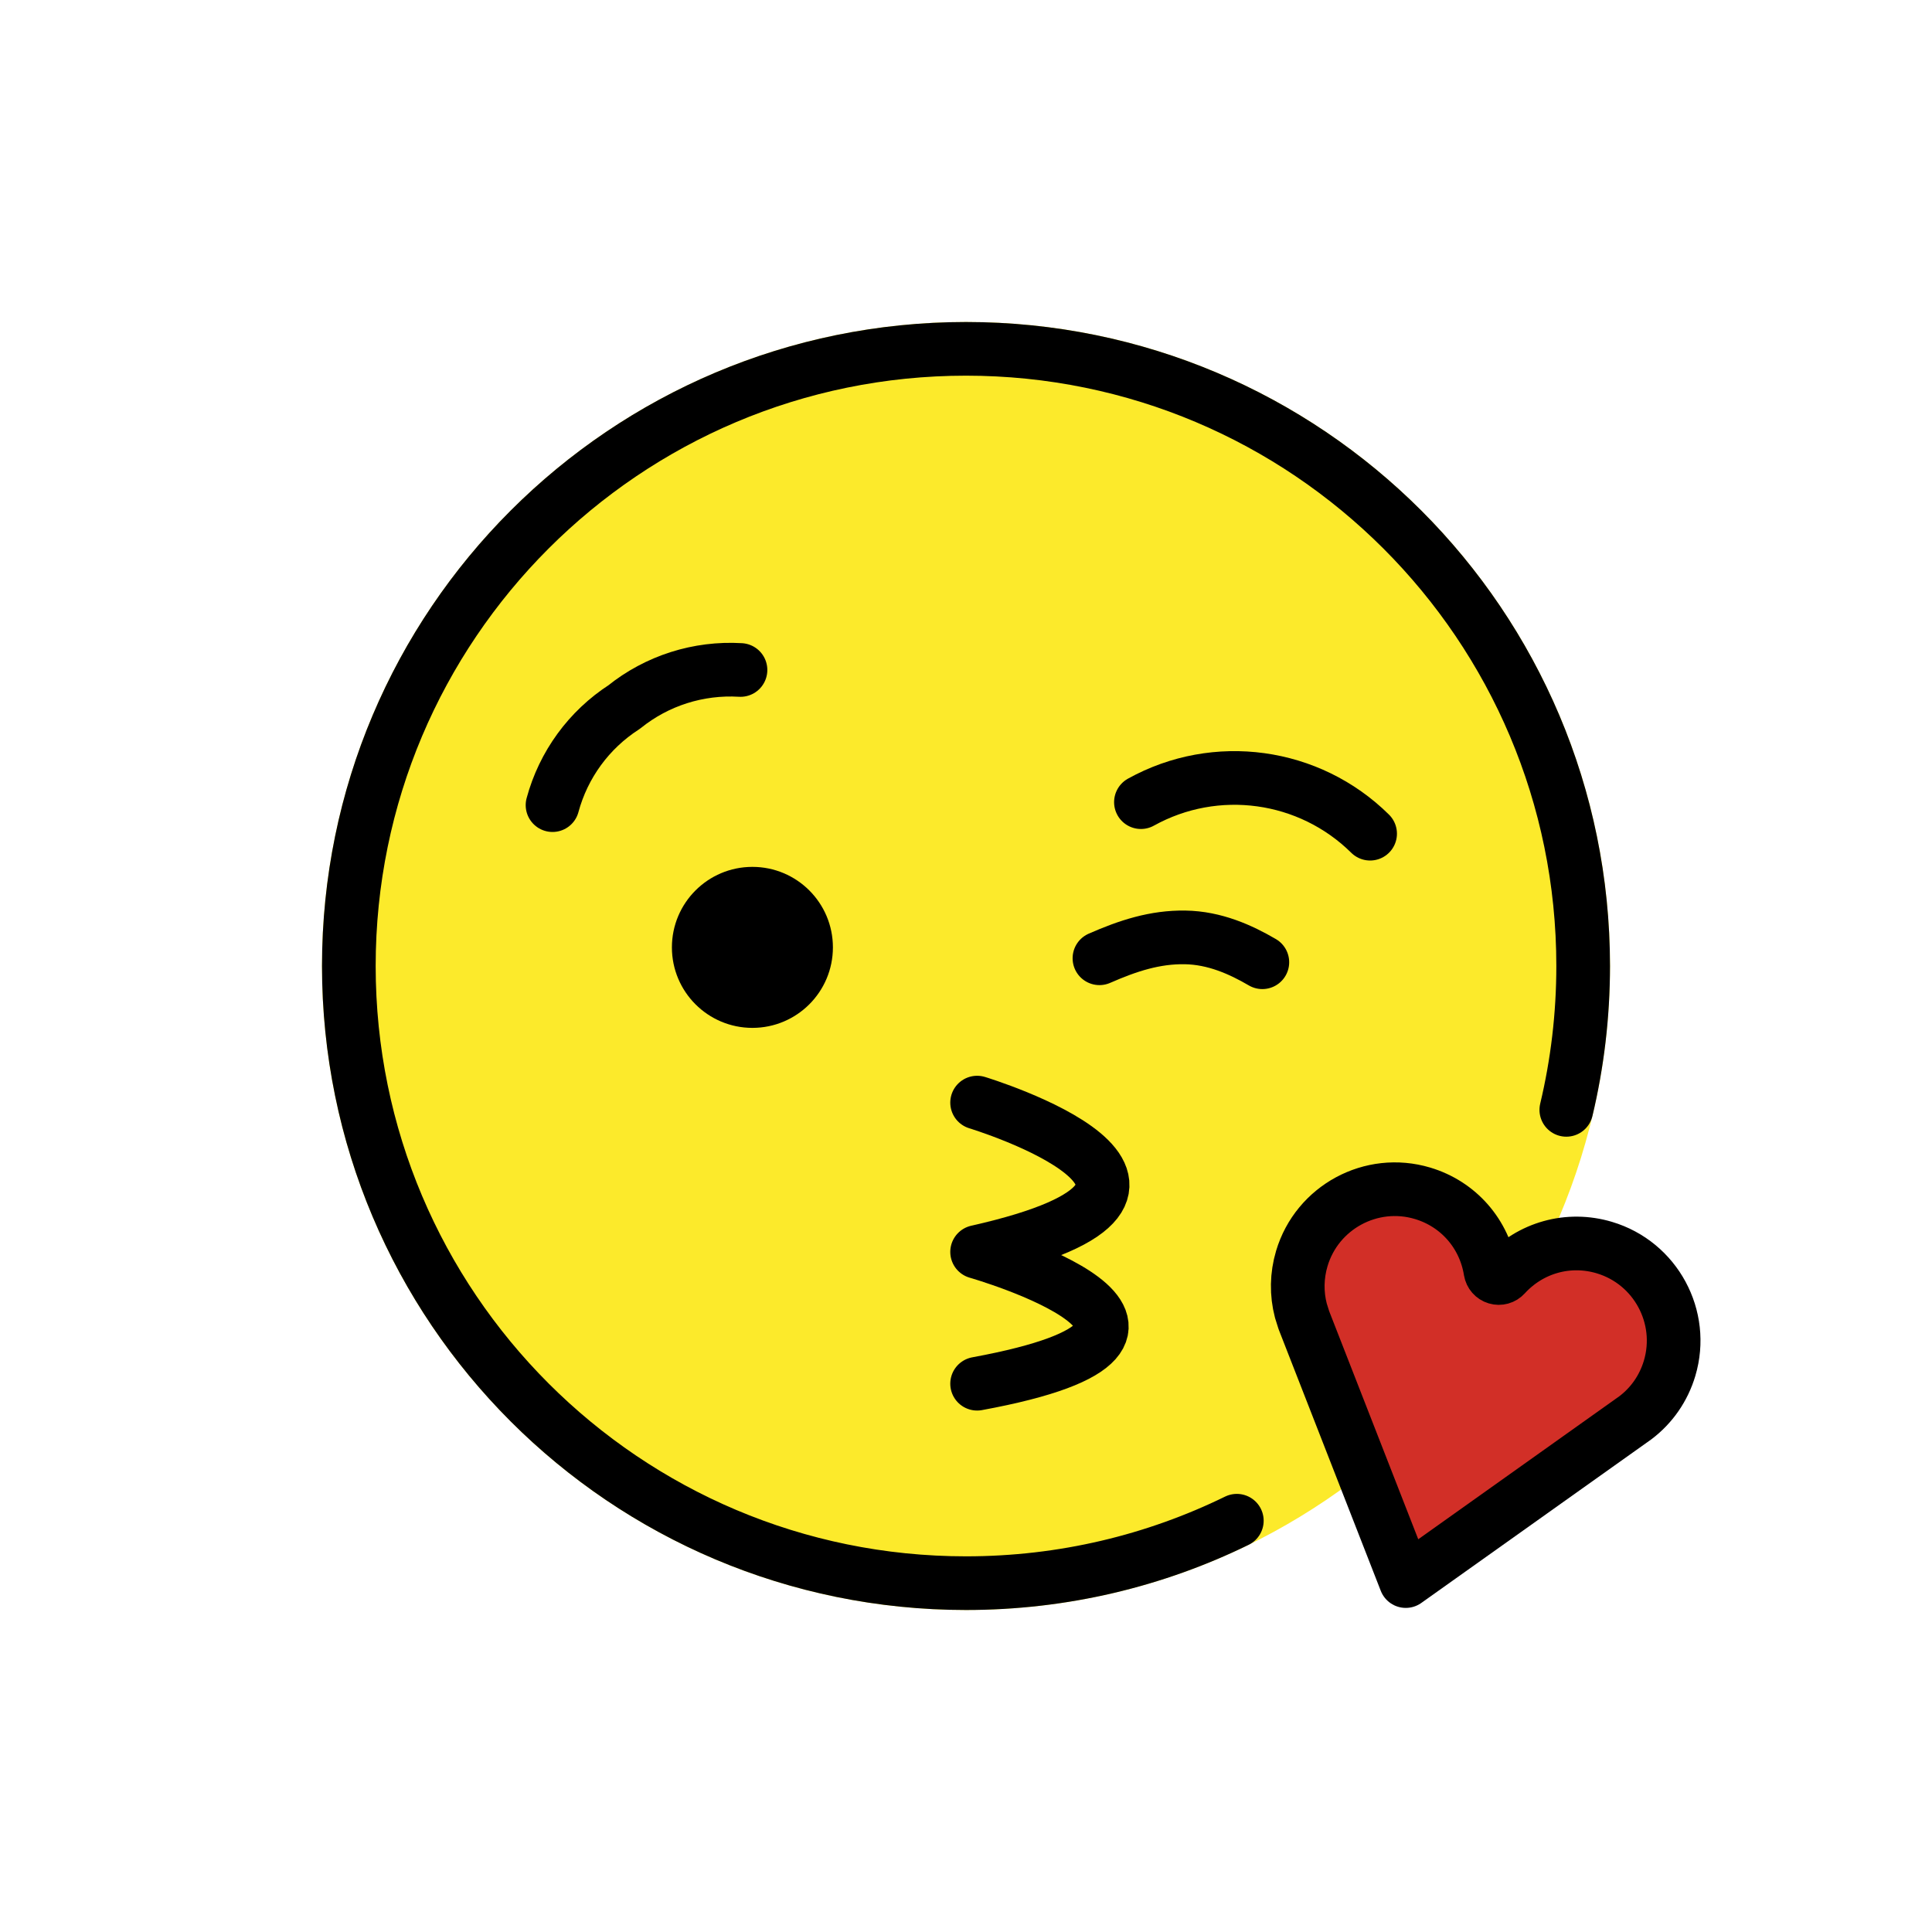
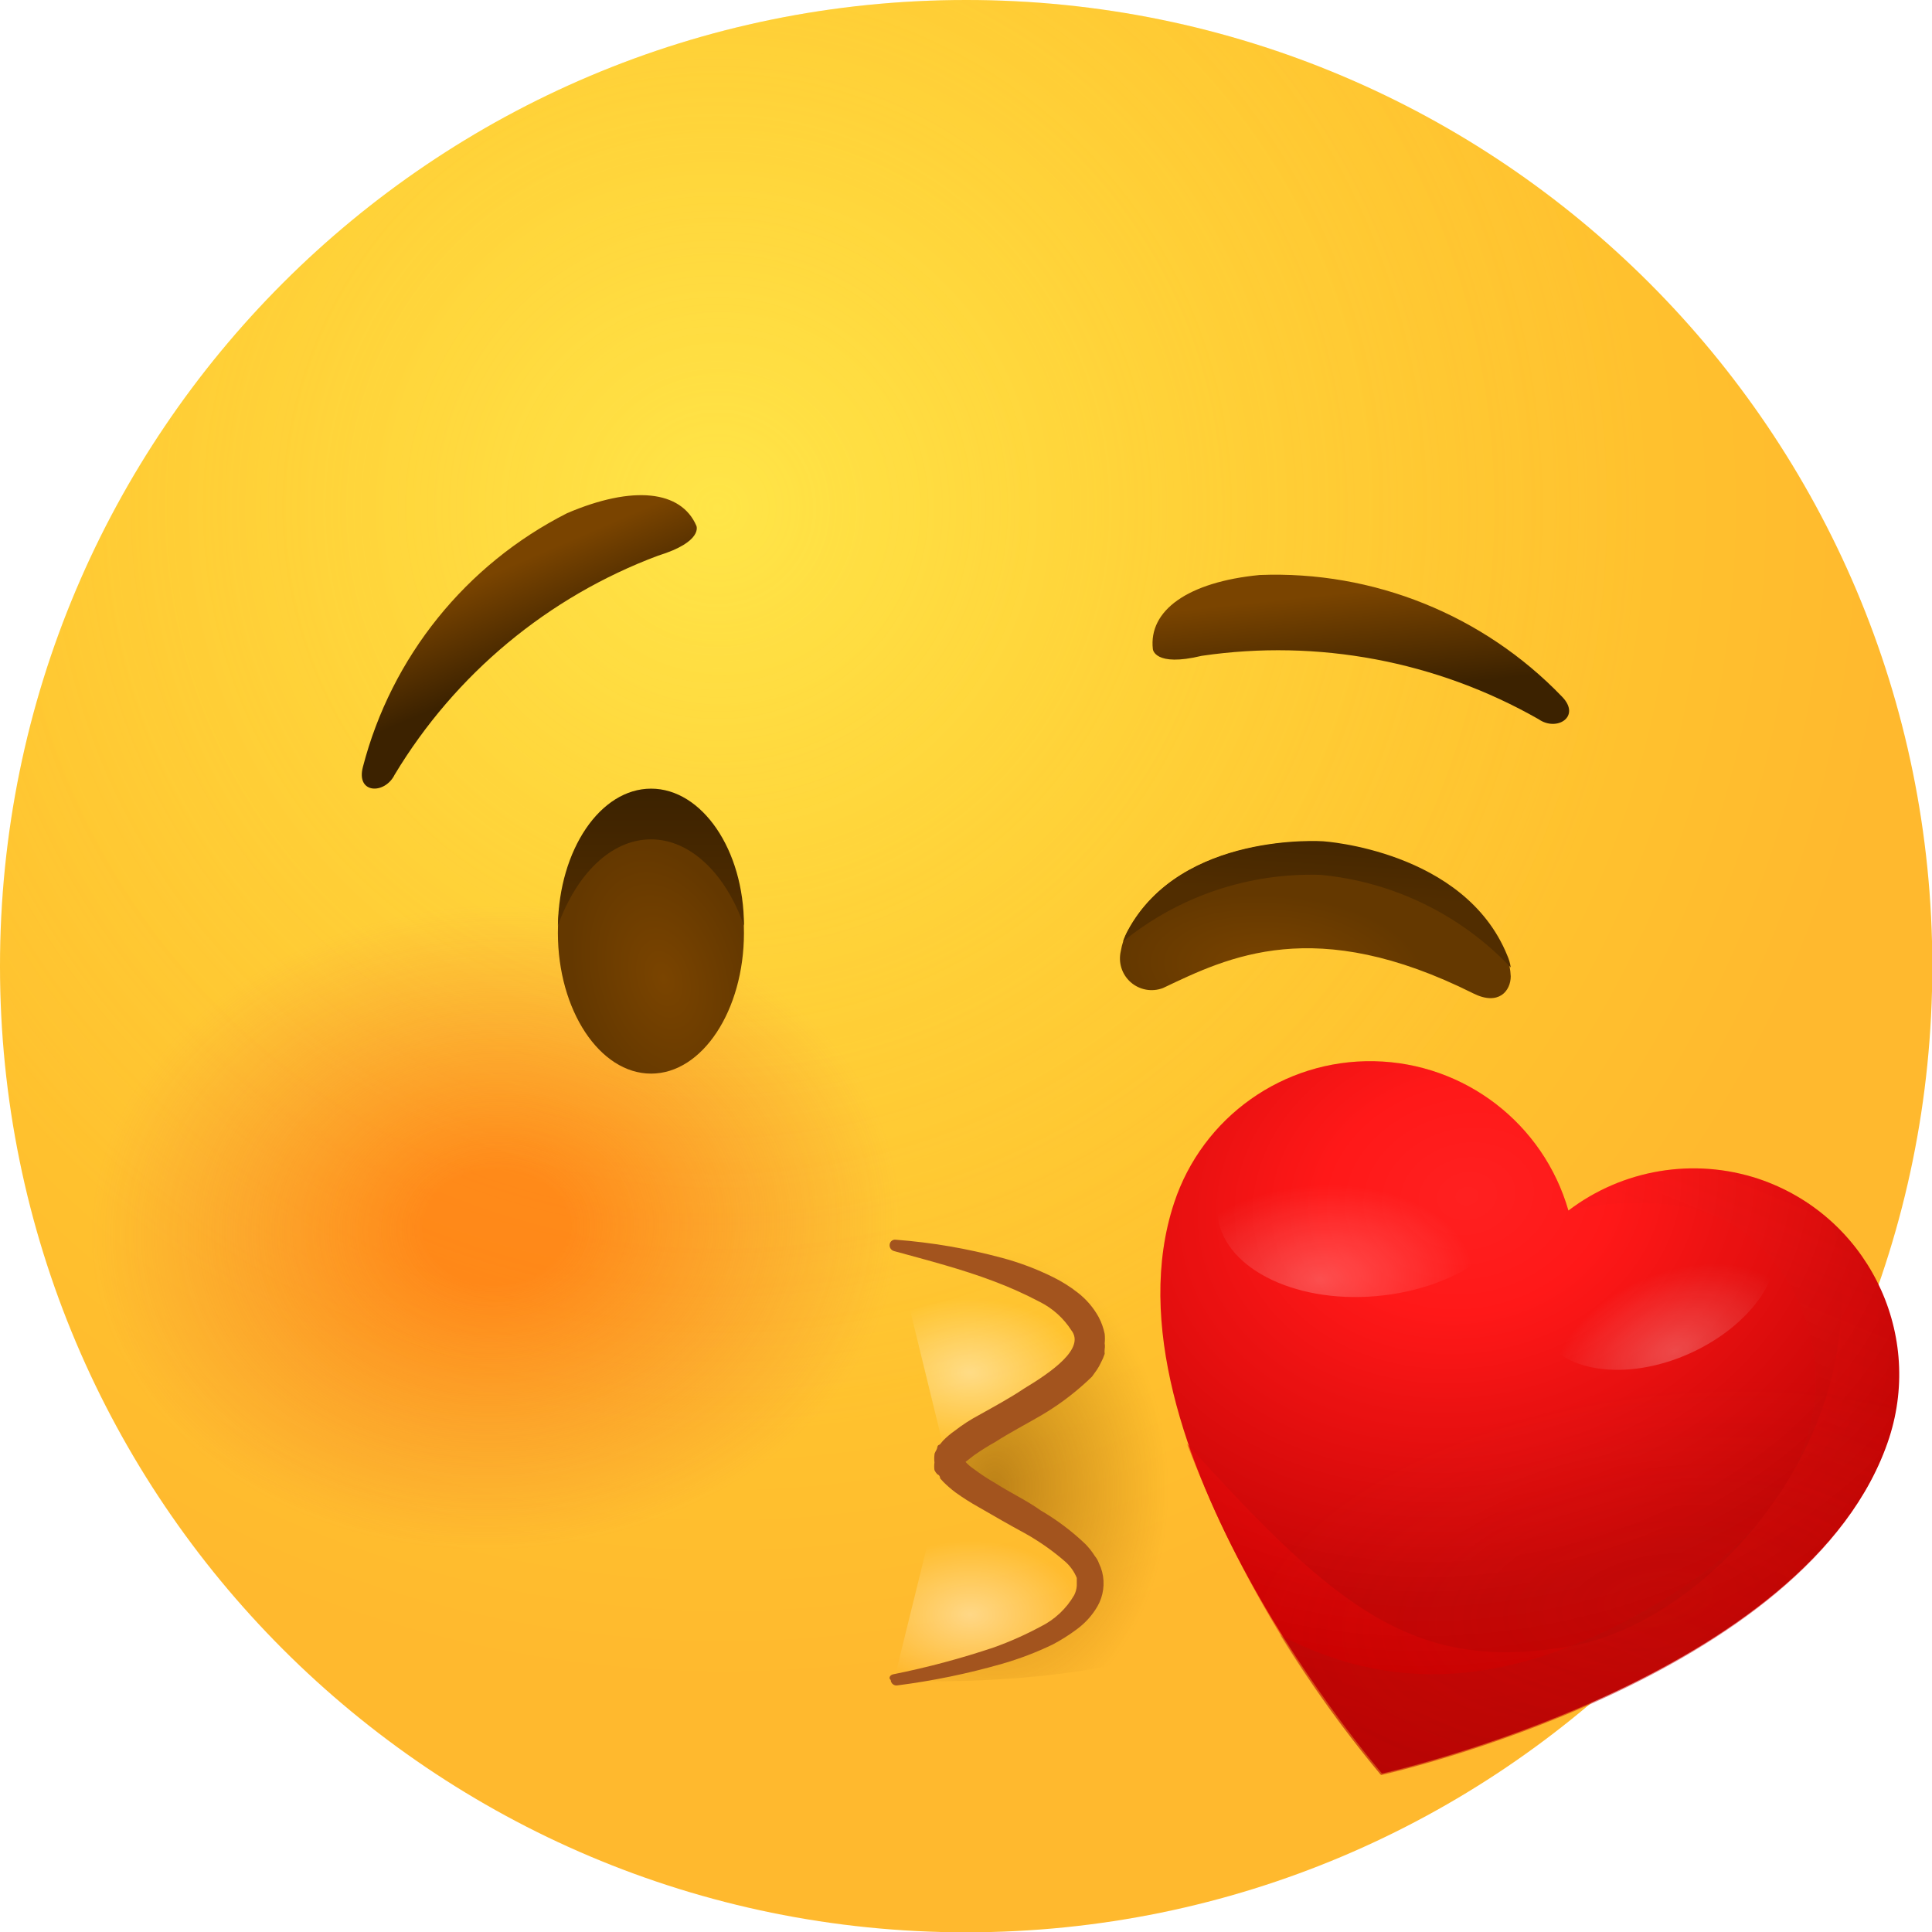
- <svg xmlns="http://www.w3.org/2000/svg" id="emoji" viewBox="0 0 72 72">
-   <g id="color">
-     <circle cx="36" cy="36" r="24" fill="#FCEA2B" />
-     <path fill="#D22F27" d="M53.013,44.47c-1.91-0.57-3.928,0.52-4.498,2.43c-0.19,0.636-0.202,1.31-0.034,1.948 l0.111,0.352l3.797,9.722l8.557-6.086c0.61-0.461,1.053-1.101,1.275-1.843c0.57-1.91-0.52-3.928-2.431-4.499 c-1.338-0.4-2.758-0.004-3.704,1.032c-0.081,0.089-0.206,0.124-0.321,0.089 c-0.115-0.034-0.2-0.132-0.22-0.251C55.322,45.979,54.352,44.87,53.013,44.47z" />
+ <svg xmlns="http://www.w3.org/2000/svg" xmlns:xlink="http://www.w3.org/1999/xlink" viewBox="0 0 60.95 60.95">
+   <defs>
+     <style>.a{fill:url(#a);}.b,.c,.p,.q,.r{opacity:0.5;}.b,.c,.l,.m,.p,.q,.r,.s,.t,.u{isolation:isolate;}.b{fill:url(#b);}.c{fill:url(#c);}.d{fill:url(#d);}.e{fill:url(#e);}.f{fill:url(#f);}.g{fill:url(#g);}.h{fill:url(#h);}.i{fill:url(#i);}.j{fill:url(#j);}.k,.l,.m{opacity:0.75;}.l{fill:url(#k);}.m{fill:url(#l);}.n{fill:#a3541e;}.o{fill:url(#m);}.p{fill:url(#n);}.q{fill:url(#o);}.r{fill:url(#p);}.s,.t{opacity:0.24;}.s{fill:url(#q);}.t{fill:url(#r);}.u{opacity:0.32;fill:url(#s);}</style>
+     <radialGradient id="a" cx="-407.6" cy="411.78" r="1" gradientTransform="matrix(36.77, 0, 0, -36.77, 15019.79, 15166.97)" gradientUnits="userSpaceOnUse">
+       <stop offset="0" stop-color="#ffe030" />
+       <stop offset="1" stop-color="#ffb92e" />
+     </radialGradient>
+     <radialGradient id="b" cx="-404.51" cy="409.28" r="1" gradientTransform="matrix(28.93, 0, 0, -28.93, 11734.62, 11866.12)" gradientUnits="userSpaceOnUse">
+       <stop offset="0" stop-color="#ffea5f" />
+       <stop offset="1" stop-color="#ffbc47" stop-opacity="0" />
+     </radialGradient>
+     <radialGradient id="c" cx="-387.63" cy="385.62" r="1" gradientTransform="matrix(12.8, -0.62, -0.49, -10.13, 5175.68, 3714.19)" gradientUnits="userSpaceOnUse">
+       <stop offset="0" stop-color="#ff4c00" />
+       <stop offset="0.15" stop-color="#ff4c00" />
+       <stop offset="0.18" stop-color="#ff4c00" />
+       <stop offset="0.4" stop-color="#fb4c0b" stop-opacity="0.73" />
+       <stop offset="0.78" stop-color="#ef4b27" stop-opacity="0.27" />
+       <stop offset="1" stop-color="#e74a3a" stop-opacity="0" />
+     </radialGradient>
+     <linearGradient id="d" x1="26.39" y1="51.47" x2="25.12" y2="54.42" gradientTransform="matrix(1, 0, 0, -1, 0, 82)" gradientUnits="userSpaceOnUse">
+       <stop offset="0" stop-color="#3c2200" />
+       <stop offset="1" stop-color="#7a4400" />
+     </linearGradient>
+     <radialGradient id="e" cx="-316.32" cy="531.63" r="1" gradientTransform="matrix(1.2, 4.14, 2.68, -0.77, -1014.73, 1759.31)" gradientUnits="userSpaceOnUse">
+       <stop offset="0" stop-color="#7a4400" />
+       <stop offset="1" stop-color="#643800" />
+     </radialGradient>
+     <linearGradient id="f" x1="30.06" y1="47.5" x2="30.06" y2="43.37" gradientTransform="matrix(1, 0, 0, -1, 0, 82)" gradientUnits="userSpaceOnUse">
+       <stop offset="0" stop-color="#3c2200" />
+       <stop offset="1" stop-color="#512d00" />
+     </linearGradient>
+     <linearGradient id="g" x1="52.5" y1="50.61" x2="52.16" y2="53.81" xlink:href="#d" />
+     <radialGradient id="h" cx="-373.35" cy="495.78" r="1" gradientTransform="matrix(0.11, 7.55, 5.54, -0.08, -2664.67, 2914.85)" gradientUnits="userSpaceOnUse">
+       <stop offset="0" stop-color="#7a4400" stop-opacity="0.5" />
+       <stop offset="0.58" stop-color="#894d00" stop-opacity="0.21" />
+       <stop offset="0.99" stop-color="#975500" stop-opacity="0" />
+     </radialGradient>
+     <radialGradient id="i" cx="-327.21" cy="286.74" r="1" gradientTransform="matrix(4.79, 0.31, 0.15, -2.31, 1573.96, 803.86)" xlink:href="#e" />
+     <linearGradient id="j" x1="51.35" y1="47.33" x2="51.16" y2="44.24" xlink:href="#f" />
+     <radialGradient id="k" cx="-301.82" cy="276.34" r="1" gradientTransform="matrix(3.58, 0, 0, -2.34, 1120.64, 699.45)" gradientUnits="userSpaceOnUse">
+       <stop offset="0" stop-color="#fff" stop-opacity="0.75" />
+       <stop offset="1" stop-color="#fff" stop-opacity="0" />
+     </radialGradient>
+     <radialGradient id="l" cx="-301.82" cy="276.34" r="1" gradientTransform="matrix(3.58, 0, 0, -2.34, 1120.65, 707.09)" xlink:href="#k" />
+     <radialGradient id="m" cx="-400.41" cy="392.98" r="1" gradientTransform="matrix(18.25, -3.58, -2.84, -14.48, 8479.37, 4304.11)" gradientUnits="userSpaceOnUse">
+       <stop offset="0.25" stop-color="red" />
+       <stop offset="0.86" stop-color="#c20000" />
+     </radialGradient>
+     <radialGradient id="n" cx="-397.4" cy="388.46" r="1" gradientTransform="matrix(15.71, -3.09, -2.45, -12.46, 7250.6, 3664.54)" gradientUnits="userSpaceOnUse">
+       <stop offset="0.25" stop-color="red" />
+       <stop offset="1" stop-color="#c20000" />
+     </radialGradient>
+     <radialGradient id="o" cx="-400.41" cy="392.98" r="1" gradientTransform="matrix(18.25, -3.58, -2.84, -14.48, 8479.37, 4304.11)" gradientUnits="userSpaceOnUse">
+       <stop offset="0" stop-color="#fff" stop-opacity="0.25" />
+       <stop offset="1" stop-color="#fff" stop-opacity="0" />
+     </radialGradient>
+     <radialGradient id="p" cx="-391.91" cy="362.27" r="1" gradientTransform="matrix(13.44, -1.89, -0.93, -6.64, 5666.04, 1724.73)" gradientUnits="userSpaceOnUse">
+       <stop offset="0" stop-color="#bd2719" stop-opacity="0.25" />
+       <stop offset="1" stop-color="#bd2719" stop-opacity="0" />
+     </radialGradient>
+     <radialGradient id="q" cx="-336.49" cy="299.87" r="1" gradientTransform="matrix(4.82, -0.29, -0.18, -2.99, 1727.02, 848.92)" gradientUnits="userSpaceOnUse">
+       <stop offset="0" stop-color="#fff" />
+       <stop offset="1" stop-color="#fff" stop-opacity="0" />
+     </radialGradient>
+     <radialGradient id="r" cx="-354.5" cy="230.31" r="1" gradientTransform="matrix(3.69, -1.53, -0.95, -2.29, 1589.26, 37.15)" xlink:href="#q" />
+     <linearGradient id="s" x1="52.73" y1="7.65" x2="64.67" y2="36.4" gradientTransform="matrix(1, 0, 0, -1, 0, 82)" gradientUnits="userSpaceOnUse">
+       <stop offset="0" stop-color="#860805" />
+       <stop offset="1" stop-color="#bd2719" stop-opacity="0" />
+     </linearGradient>
+   </defs>
+   <path class="a" d="M40,70.48A30.48,30.48,0,1,0,9.52,40,30.48,30.48,0,0,0,40,70.48Z" transform="translate(-9.52 -9.52)" />
+   <path class="b" d="M40,70.48A30.48,30.48,0,1,0,9.52,40,30.48,30.48,0,0,0,40,70.48Z" transform="translate(-9.52 -9.52)" />
+   <path class="c" d="M40,70.48A30.48,30.48,0,1,0,9.52,40,30.48,30.48,0,0,0,40,70.48Z" transform="translate(-9.52 -9.52)" />
+   <path class="d" d="M31.49,26.11c-.48-1.12-2-1.29-4.08-.4a12.49,12.49,0,0,0-6.44,8c-.23.86.69.88,1,.25a16.41,16.41,0,0,1,8.31-6.91C31.71,26.61,31.49,26.11,31.49,26.11Z" transform="translate(-9.52 -9.52)" />
+   <path class="e" d="M30.06,43.39c1.62,0,2.93-2,2.93-4.44s-1.31-4.44-2.93-4.44-2.94,2-2.94,4.44S28.44,43.39,30.06,43.39Z" transform="translate(-9.52 -9.52)" />
+   <path class="f" d="M30.06,36c1.25,0,2.36,1.1,2.93,2.72,0-2.4-1.33-4.32-2.93-4.32s-2.9,1.92-2.94,4.32C27.7,37.12,28.78,36,30.06,36Z" transform="translate(-9.52 -9.52)" />
+   <path class="g" d="M45.89,30c-.14-1.22,1.1-2.12,3.37-2.34a12.55,12.55,0,0,1,9.54,3.84c.61.63-.17,1.11-.74.71a16.6,16.6,0,0,0-10.63-2C45.94,30.57,45.89,30,45.89,30Z" transform="translate(-9.52 -9.52)" />
+   <path class="h" d="M37.73,62.53c3.17-.55,6.16-1.5,6.16-3s-4.48-2.92-4.48-3.83,4.48-2.29,4.48-3.83-3-2.5-6.16-3c0,0,14.29-.82,14.29,6.86S37.73,62.53,37.73,62.53Z" transform="translate(-9.52 -9.52)" />
+   <path class="i" d="M51.24,36.08s4.46.28,5.81,3.6a2.08,2.08,0,0,1,.13.64c0,.46-.38.94-1.18.54-5-2.5-7.73-1.15-9.79-.17a1,1,0,0,1-1.33-1.17,2,2,0,0,1,.21-.62C46.78,35.75,51.24,36.08,51.24,36.08Z" transform="translate(-9.52 -9.52)" />
+   <path class="j" d="M51.18,37.12a9.5,9.5,0,0,1,6,2.92,1.41,1.41,0,0,0-.11-.38c-1.35-3.32-5.81-3.6-5.81-3.6s-4.46-.31-6.15,2.8a2.32,2.32,0,0,0-.16.36A9.41,9.41,0,0,1,51.18,37.12Z" transform="translate(-9.52 -9.52)" />
+   <g class="k">
+     <path class="l" d="M39.41,55.68c0-.9,4.48-2.29,4.48-3.83s-3-2.5-6.16-3.05" transform="translate(-9.52 -9.52)" />
+     <path class="m" d="M39.41,55.68c0,.89,4.48,2.28,4.48,3.82s-3,2.5-6.16,3" transform="translate(-9.52 -9.52)" />
  </g>
-   <g id="hair" />
-   <g id="skin" />
-   <g id="skin-shadow" />
-   <g id="line">
-     <path fill="none" stroke="#000000" stroke-linecap="round" stroke-linejoin="round" stroke-miterlimit="10" stroke-width="2" d="M48.864,47.379" />
-     <path fill="none" stroke="#000000" stroke-linecap="round" stroke-linejoin="round" stroke-miterlimit="10" stroke-width="2" d="M20.591,30.005c0.407-1.508,1.358-2.81,2.67-3.656c1.223-0.985,2.769-1.475,4.335-1.381" />
-     <path fill="none" stroke="#000000" stroke-linecap="round" stroke-linejoin="round" stroke-miterlimit="10" stroke-width="2" d="M51.06,31.069c-2.27-2.244-5.749-2.723-8.541-1.175" />
-     <path fill="none" stroke="#000000" stroke-linecap="round" stroke-linejoin="round" stroke-miterlimit="10" stroke-width="2" d="M47.044,35.86c-0.806-0.471-1.775-0.909-2.88-0.926c-1.12-0.018-2.125,0.31-3.191,0.778" />
-     <path fill="none" stroke="#000000" stroke-linecap="round" stroke-linejoin="round" stroke-miterlimit="10" stroke-width="2" d="M58.372,41.361C58.782,39.641,59,37.846,59,36c0-12.703-10.298-23-23-23c-12.703,0-23,10.297-23,23 c0,12.702,10.297,23,23,23c3.621,0,7.046-0.837,10.093-2.327" />
-     <circle cx="28.04" cy="35.306" r="3" />
-     <path fill="none" stroke="#000000" stroke-linecap="round" stroke-linejoin="round" stroke-miterlimit="10" stroke-width="2" d="M36.414,41.091c0,0,10.525,3.196,0,5.564c0,0,10.458,2.988,0,4.912" />
-     <path fill="none" stroke="#000000" stroke-linecap="round" stroke-linejoin="round" stroke-miterlimit="10" stroke-width="2" d="M53.013,44.47c-1.91-0.57-3.928,0.52-4.498,2.43c-0.19,0.636-0.202,1.31-0.034,1.948l0.111,0.352l3.797,9.722 l8.557-6.086c0.61-0.461,1.053-1.101,1.275-1.843c0.57-1.91-0.52-3.928-2.431-4.499 c-1.338-0.4-2.758-0.004-3.704,1.032c-0.081,0.089-0.206,0.124-0.321,0.089 c-0.115-0.034-0.2-0.132-0.22-0.251C55.322,45.979,54.352,44.87,53.013,44.47z" />
-   </g>
+   <path class="n" d="M37.7,62.34a26.1,26.1,0,0,0,3.18-.85,10.76,10.76,0,0,0,1.46-.65,2.51,2.51,0,0,0,1.07-1,.79.79,0,0,0,.08-.29v-.19l0-.06a1.37,1.37,0,0,0-.36-.51,7.5,7.5,0,0,0-1.28-.9c-.48-.26-.95-.53-1.45-.82a7.59,7.59,0,0,1-.74-.47,3.57,3.57,0,0,1-.38-.33l-.1-.11s0-.1-.09-.13A.49.49,0,0,1,39,55.9a.86.86,0,0,1,0-.24,1.09,1.09,0,0,1,0-.25c0-.06.06-.13.08-.19s0-.1.09-.13l.1-.12a2.69,2.69,0,0,1,.38-.32,5.16,5.16,0,0,1,.74-.48c.5-.28,1-.55,1.43-.84.88-.53,1.94-1.27,1.5-1.84a2.53,2.53,0,0,0-1-.9,12.57,12.57,0,0,0-1.45-.65c-1-.38-2.08-.66-3.14-.95a.19.19,0,0,1-.14-.23.17.17,0,0,1,.19-.13,18.23,18.23,0,0,1,3.34.57,8.64,8.64,0,0,1,1.62.61,4.39,4.39,0,0,1,.78.49,2.51,2.51,0,0,1,.66.77,2,2,0,0,1,.19.53,1.46,1.46,0,0,1,0,.3.55.55,0,0,1,0,.18.66.66,0,0,0,0,.15,1.69,1.69,0,0,1-.12.28,1.57,1.57,0,0,1-.13.23l-.15.21-.18.17a8.37,8.37,0,0,1-1.42,1.05c-.5.29-1,.55-1.45.84a7.57,7.57,0,0,0-.67.42l-.27.21,0,0,0,0h0s0,0,0,0v0s0,0,0,0l0,0a1.55,1.55,0,0,0,.27.23,6.49,6.49,0,0,0,.67.44c.45.29,1,.55,1.43.86a7.54,7.54,0,0,1,1.41,1.06,2.28,2.28,0,0,1,.3.38.76.76,0,0,1,.13.23,1.48,1.48,0,0,1,.1.27,1.46,1.46,0,0,1-.15,1.09,2.38,2.38,0,0,1-.65.72,5.66,5.66,0,0,1-.76.48,10.09,10.09,0,0,1-1.6.61,22.22,22.22,0,0,1-3.3.68.18.18,0,0,1-.21-.17C37.54,62.46,37.6,62.36,37.7,62.34Z" transform="translate(-9.52 -9.52)" />
+   <path class="o" d="M65,46.71a6.52,6.52,0,0,0-6,1,6.51,6.51,0,0,0-12.44-.24c-2.49,7.54,6.56,18,6.56,18s13.52-3,16-10.59A6.51,6.51,0,0,0,65,46.71Z" transform="translate(-9.52 -9.52)" />
+   <path class="p" d="M67.33,48.11c1.6,6.52-3.84,12.58-8.26,13.34-4.88.86-7.36-1.13-12.1-6.38a36.66,36.66,0,0,0,6.12,10.45s13.52-3,16-10.59A6.53,6.53,0,0,0,67.33,48.11Z" transform="translate(-9.52 -9.52)" />
+   <path class="q" d="M65,46.71a6.52,6.52,0,0,0-6,1,6.51,6.51,0,0,0-12.44-.24c-2.49,7.54,6.56,18,6.56,18s13.52-3,16-10.59A6.51,6.51,0,0,0,65,46.71Z" transform="translate(-9.52 -9.52)" />
+   <path class="r" d="M65,46.71a6.52,6.52,0,0,0-6,1,6.51,6.51,0,0,0-12.44-.24c-2.49,7.54,6.56,18,6.56,18s13.52-3,16-10.59A6.51,6.51,0,0,0,65,46.71Z" transform="translate(-9.52 -9.52)" />
+   <path class="s" d="M57.47,47c.13,1.66-1.89,3.18-4.54,3.41s-4.89-.95-5-2.61,1.89-3.18,4.54-3.41S57.33,45.35,57.47,47Z" transform="translate(-9.52 -9.52)" />
+   <path class="t" d="M65.43,48.34c.55,1.26-.63,3-2.63,3.89s-4.1.57-4.65-.69.63-3,2.63-3.88S64.88,47.09,65.43,48.34Z" transform="translate(-9.52 -9.52)" />
+   <path class="u" d="M64.51,48.38c2.77,2.08,4.2,7.66-2.7,11.72-4.13,2.43-8,3.06-11.91,1a38.8,38.8,0,0,0,3.17,4.4s13.52-3,16-10.59A6.51,6.51,0,0,0,59,47.71S62.5,46.86,64.51,48.38Z" transform="translate(-9.52 -9.52)" />
</svg>
